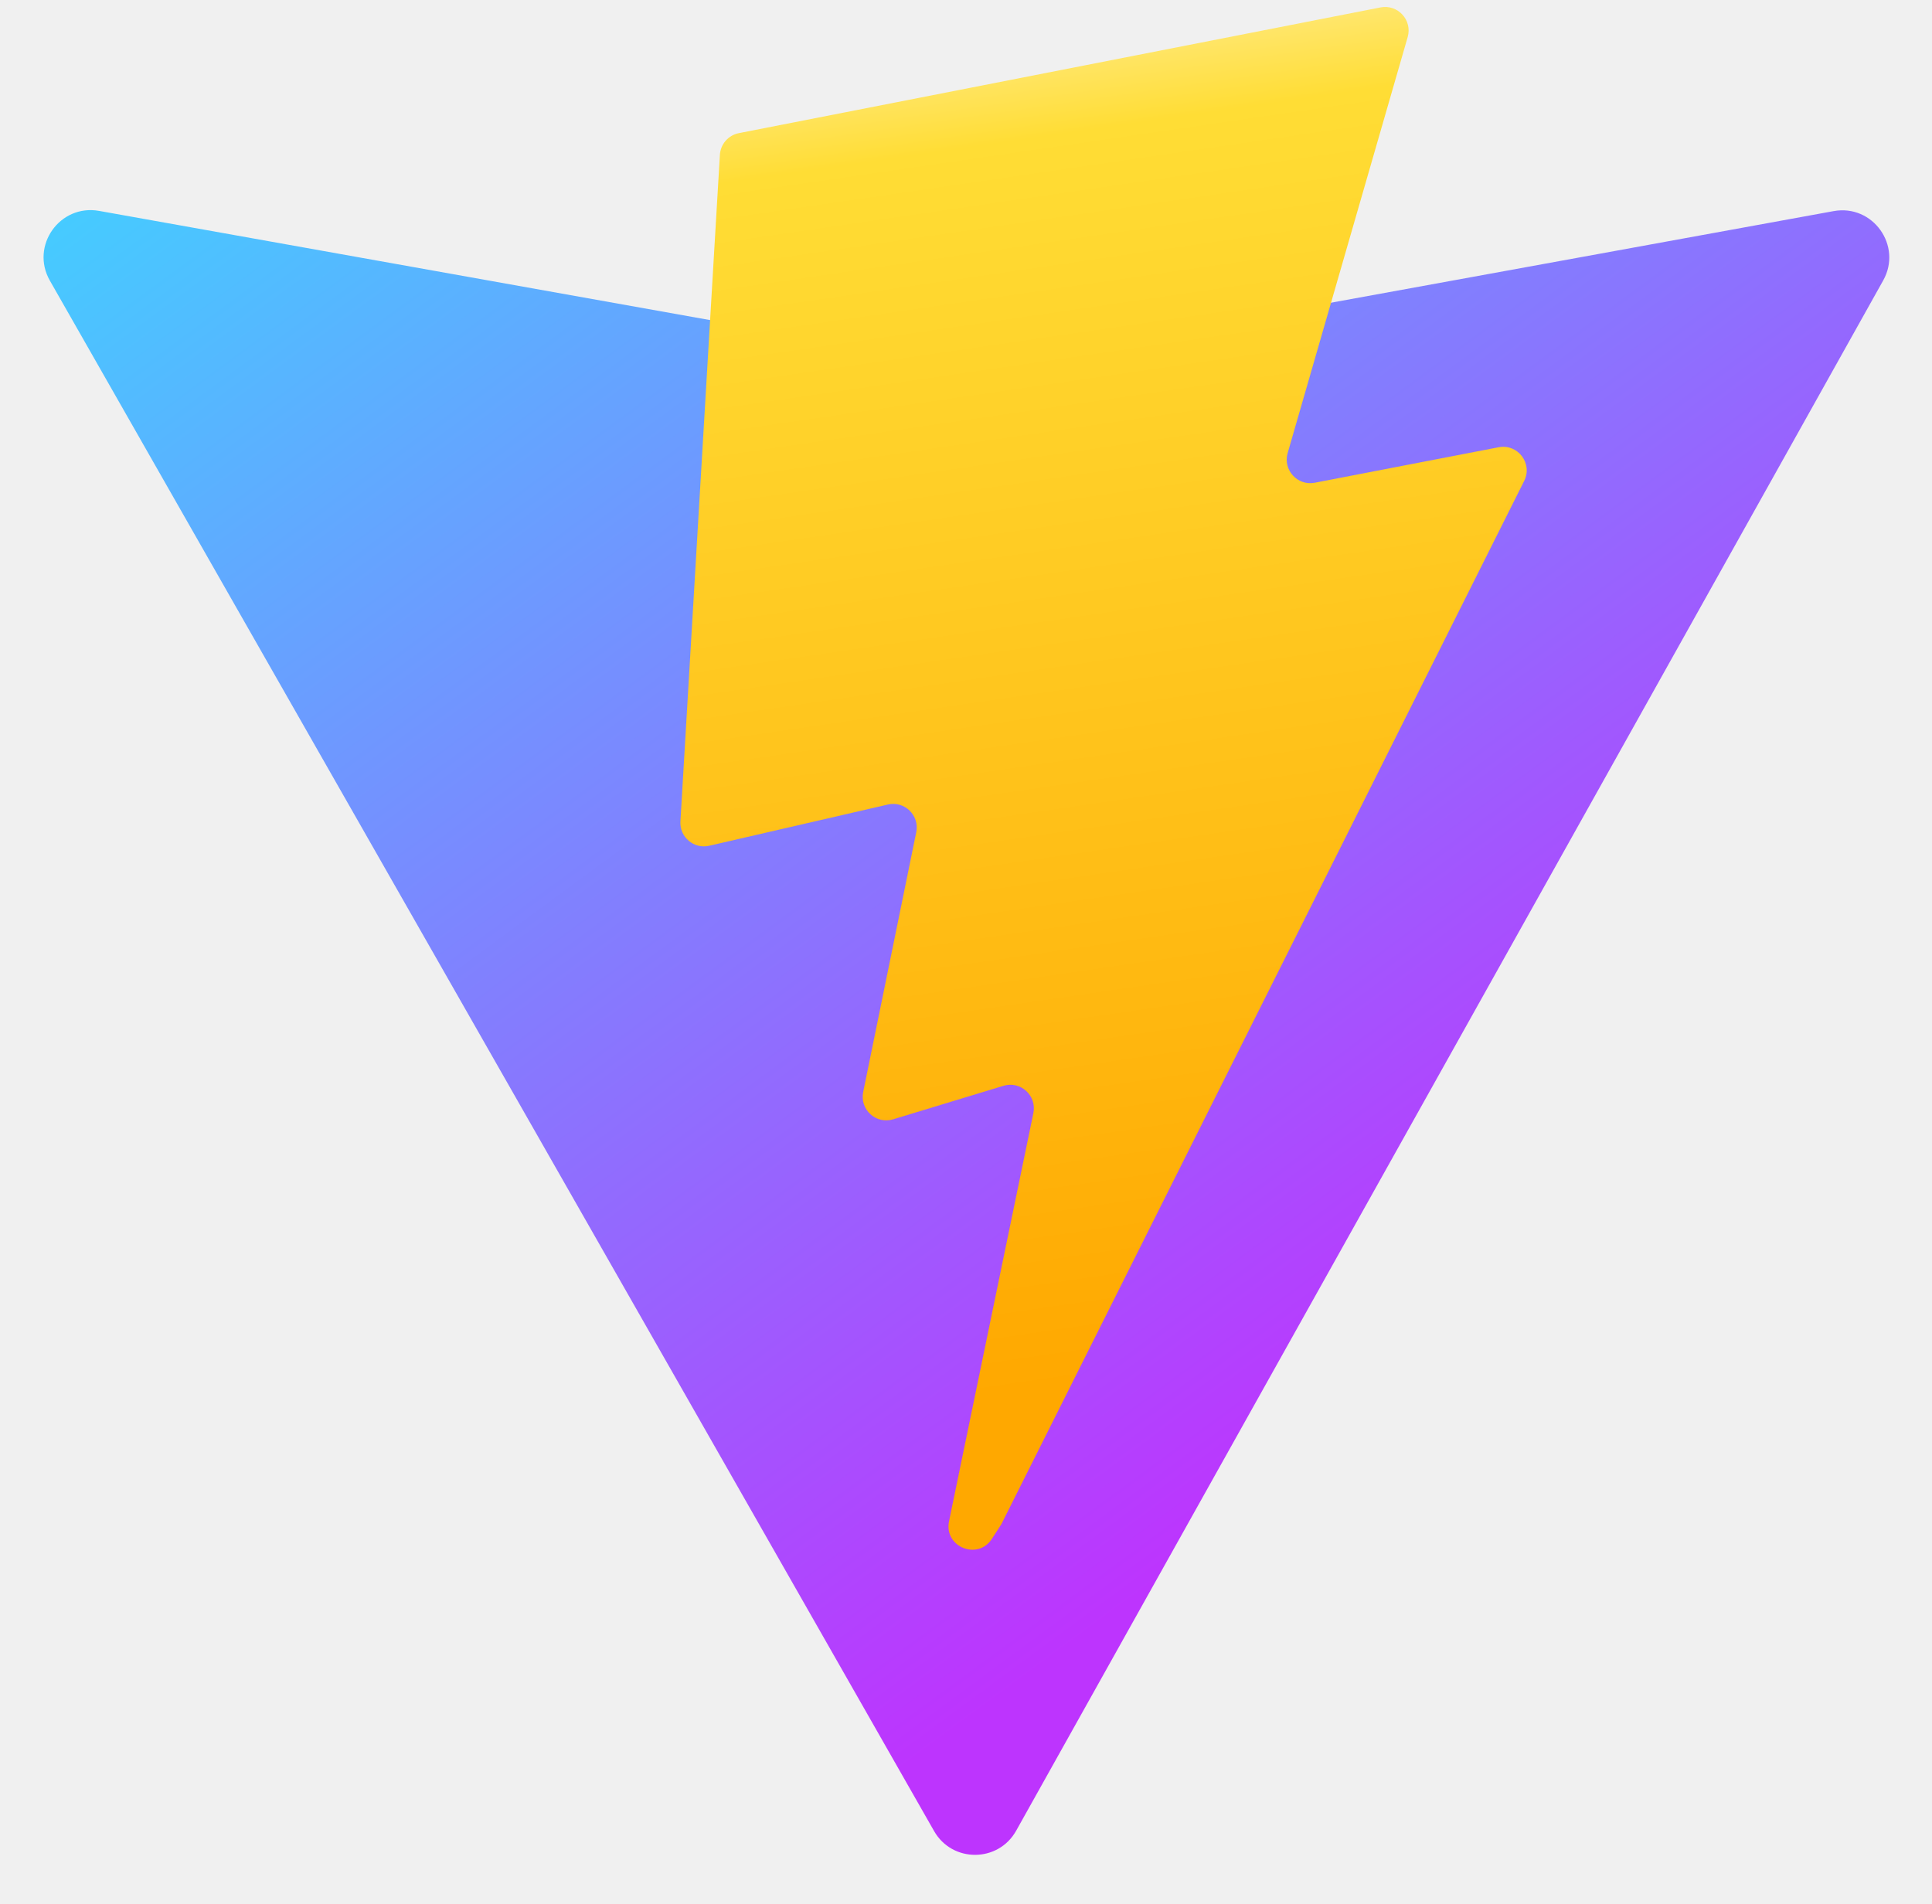
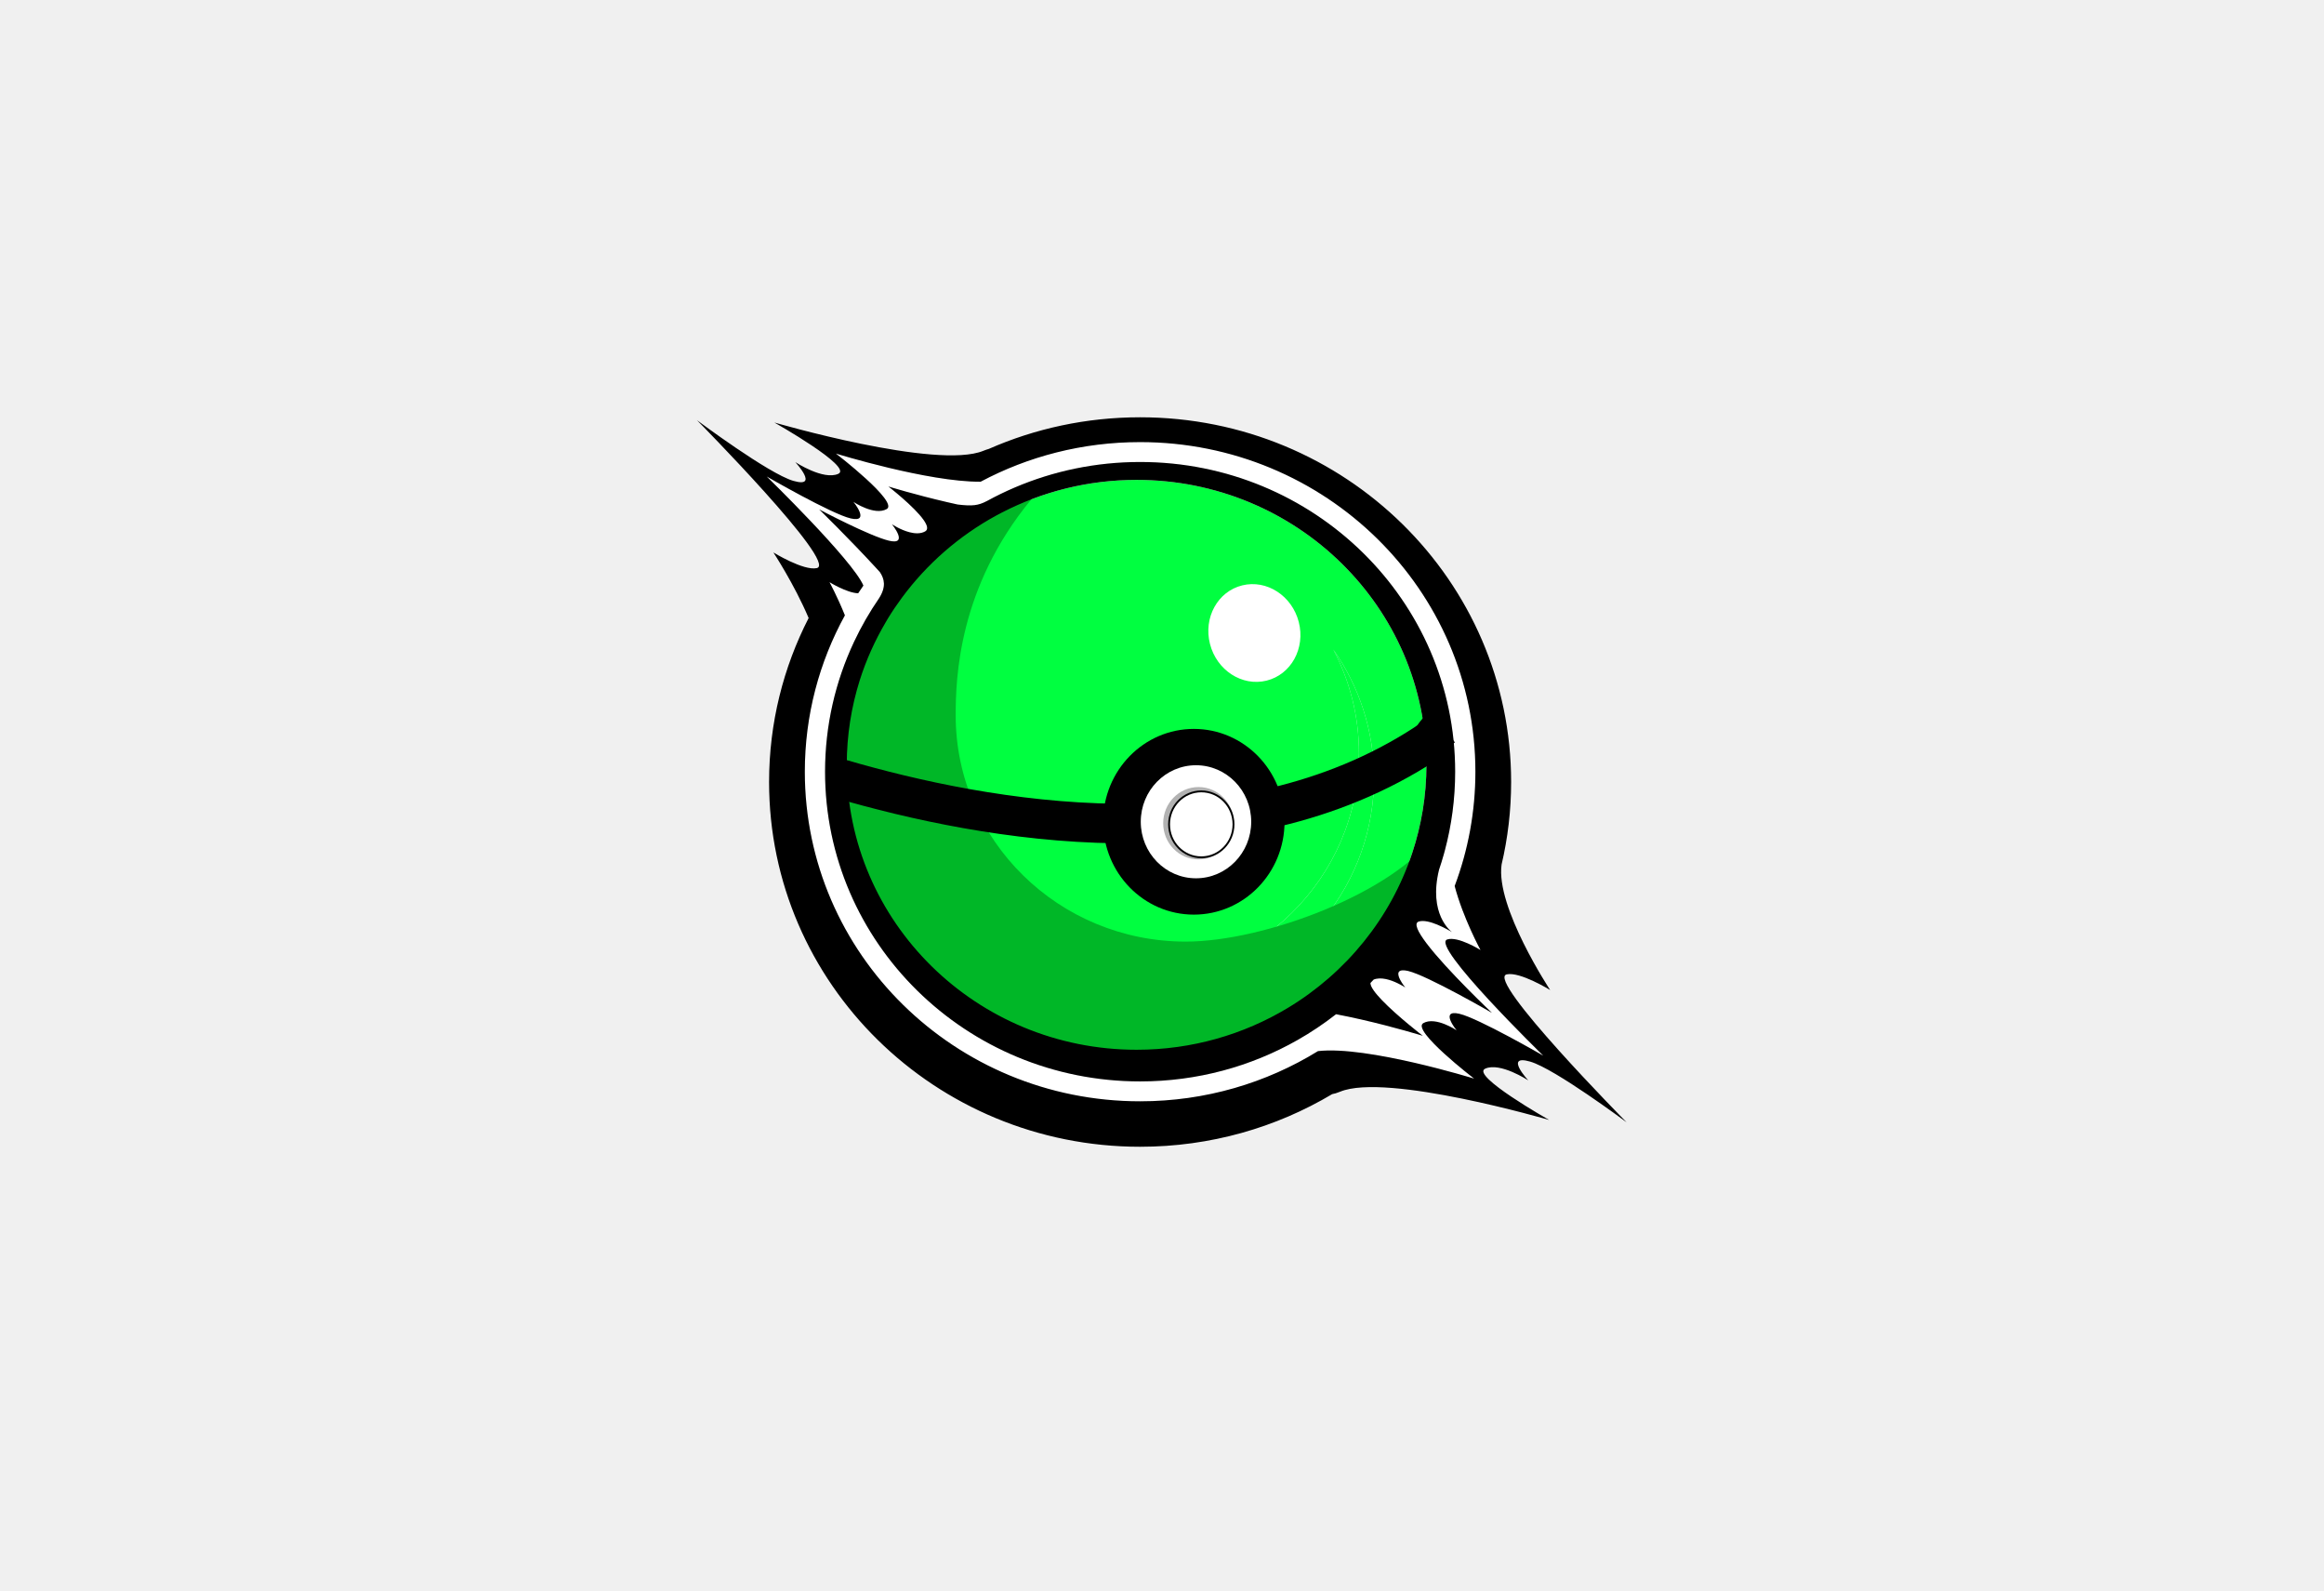
- <svg xmlns="http://www.w3.org/2000/svg" width="410" height="404" viewBox="0 0 410 404" fill="none">
-   <path d="M399.641 59.525L215.643 388.545C211.844 395.338 202.084 395.378 198.228 388.618L10.582 59.556C6.381 52.19 12.68 43.267 21.028 44.759L205.223 77.682C206.398 77.892 207.601 77.89 208.776 77.676L389.119 44.806C397.439 43.289 403.768 52.143 399.641 59.525Z" fill="url(#paint0_linear)" />
-   <path d="M292.965 1.574L156.801 28.255C154.563 28.694 152.906 30.59 152.771 32.866L144.395 174.33C144.198 177.662 147.258 180.248 150.51 179.498L188.42 170.749C191.967 169.931 195.172 173.055 194.443 176.622L183.18 231.775C182.422 235.487 185.907 238.661 189.532 237.56L212.947 230.446C216.577 229.344 220.065 232.527 219.297 236.242L201.398 322.875C200.278 328.294 207.486 331.249 210.492 326.603L212.5 323.5L323.454 102.072C325.312 98.365 322.108 94.137 318.036 94.923L279.014 102.454C275.347 103.161 272.227 99.746 273.262 96.158L298.731 7.867C299.767 4.273 296.636 0.855 292.965 1.574Z" fill="url(#paint1_linear)" />
+ <svg xmlns="http://www.w3.org/2000/svg" id="_ƒŒƒCƒ__1" data-name="ƒŒƒCƒ„[_1" viewBox="0 0 5000 3422">
  <defs>
-     <linearGradient id="paint0_linear" x1="6" y1="33" x2="235" y2="344" gradientUnits="userSpaceOnUse">
-       <stop stop-color="#41D1FF" />
-       <stop offset="1" stop-color="#BD34FE" />
-     </linearGradient>
-     <linearGradient id="paint1_linear" x1="194.651" y1="8.818" x2="236.076" y2="292.989" gradientUnits="userSpaceOnUse">
-       <stop stop-color="#FFEA83" />
-       <stop offset="0.083" stop-color="#FFDD35" />
-       <stop offset="1" stop-color="#FFA800" />
-     </linearGradient>
+     <style>
+       .cls-1, .cls-2 {
+         fill: #fff;
+       }
+ 
+       .cls-3 {
+         fill: #00ff40;
+       }
+ 
+       .cls-2 {
+         stroke-width: 4px;
+       }
+ 
+       .cls-2, .cls-4 {
+         stroke: #000;
+         stroke-miterlimit: 10;
+       }
+ 
+       .cls-5 {
+         fill: #b2b2b2;
+       }
+ 
+       .cls-6 {
+         fill: #00b727;
+       }
+ 
+       .cls-4 {
+         fill: none;
+         stroke-width: 85px;
+       }
+     </style>
  </defs>
+   <path class="cls-1" d="M3062.19,2200.6c26.49-14.97,71.58,15.43,71.58,15.43,0,0-37.46-45.63,6.06-35.51,41.12,9.56,180.49,90.09,180.49,90.09,0,0-244.23-237.77-206.63-249.97,23.11-7.52,71.6,22.74,71.6,22.74,0,0-37.37-68.48-55.64-137.67,28.83-76.61,44.6-159.43,44.6-245.89,0-391.53-322.96-708.92-721.35-708.92-124.22,0-241.1,30.86-343.14,85.2-112.85.84-311.36-60.57-311.36-60.57,0,0,135.81,104.4,109.32,119.37-26.48,14.98-71.57-15.43-71.57-15.43,0,0,37.47,45.63-6.07,35.51-41.12-9.56-180.5-90.09-180.5-90.09,0,0,184.37,179.5,207.99,234.55-3.82,5.48-7.58,11-11.25,16.59-24.76-.87-61.7-23.91-61.7-23.91,0,0,16.64,30.52,33.14,71.36-54.99,100.08-86.22,214.62-86.22,336.34,0,391.53,322.95,708.92,721.35,708.92,140.6,0,271.78-39.57,382.71-107.95,105.42-12.11,335.9,59.19,335.9,59.19,0,0-135.81-104.41-109.33-119.37ZM2928.54,2192.75c-17.5-3.99-35.74-7.85-54.06-11.32-26.13,20.42-53.82,39.01-82.89,55.51-99.65,56.61-215.31,89.01-338.69,89.01-374.35,0-677.82-298.25-677.82-666.14,0-99.9,22.42-194.64,62.51-279.68,15.35-32.57,33.26-63.73,53.55-93.19h0c16.13-25.29,11.42-42.02,2.03-56.3-2.56-2.83-5.15-5.66-7.76-8.51-57.81-63.01-122.92-126.41-122.92-126.41,0,0,109.22,57.75,150.34,67.31,43.52,10.11,6.06-35.51,6.06-35.51,0,0,18.21,12.24,38.28,17.35,11.52,2.93,23.65,3.53,33.31-1.93,7.29-4.12,4.53-13.32-3.26-24.47-20.49-29.3-75.9-72.12-75.9-72.12,0,0,56.57,17.49,126.44,33.69,7.42,1.72,14.95,3.42,22.62,5.09,31.34,3.74,44.19,2.37,62.89-7.51.16-.09.27-.1.42-.18,19.33-10.58,39.24-20.25,59.67-28.97,82.62-35.23,173.76-54.8,269.56-54.8,374.35,0,677.82,298.24,677.82,666.14,0,58.49-7.7,115.2-22.11,169.25-.7,2.64-1.43,5.27-2.18,7.9h.05c-.08.21-.14.42-.22.63-3.13,11.14-6.54,22.17-10.24,33.08-11.67,47.74-5.34,80.8,4.22,102.16,10.06,22.47,23.69,32,23.69,32,0,0-14.76-9.19-31.87-16.19-13.91-5.69-29.37-9.92-39.73-6.55-11.1,3.6-1.84,22.25,16.63,46.66,44.08,58.29,140.96,149.74,140.96,149.74,0,0-139.38-80.54-180.5-90.1-.59-.14-1.11-.22-1.67-.34-23.45-4.89-21.42,7.67-15.41,19.27,4.44,8.57,11.02,16.59,11.02,16.59,0,0-6.99-4.68-17.02-9.46-14.44-6.88-35.19-13.87-50.98-7.55-2.29,2.47-4.61,4.91-6.93,7.35-.21,8.03,10.07,21.65,24.56,36.76,33.17,34.6,88.11,76.85,88.11,76.85,0,0-59.89-18.53-132.57-35.11Z" />
+   <path class="cls-3" d="M2445.37,1032.18c-104.47,0-202.87,25.38-289.37,70.01-4.26,2.19-8.5,4.4-12.69,6.68-80.12,43.69-149.34,104.22-202.87,176.72-10.65,14.43-20.74,29.28-30.1,44.62-1.66,2.72-3.21,5.52-4.84,8.26-22.94,38.94-41.8,80.5-55.65,124.25-18.23,57.59-28.05,118.82-28.05,182.31,0,338.46,279.18,612.84,623.58,612.84,119.32,0,230.77-32.97,325.53-90.09,125.19-75.46,221.09-193.15,267.39-332.87,19.82-59.8,30.67-123.58,30.67-189.88,0-338.47-279.19-612.85-623.59-612.85ZM2723.07,2085.91c-75.97,46.66-165.68,73.71-261.87,73.71-191.55,0-357.56-107-439.85-263.45,89.3,127.05,238.42,210.34,407.43,210.34,273.35,0,494.96-217.78,494.96-486.41,0-80.4-19.97-156.15-55.1-222.97,55.13,78.45,87.5,173.53,87.5,276.08,0,55.47-9.58,108.72-26.97,158.39-37.22,106.22-110.75,195.76-206.1,254.31Z" />
+   <path class="cls-3" d="M2868.64,1397.14c35.13,66.82,55.1,142.57,55.1,222.97,0,268.63-221.6,486.41-494.96,486.41-169.01,0-318.13-83.3-407.43-210.34,82.29,156.45,248.3,263.45,439.85,263.45,96.19,0,185.9-27.05,261.87-73.71,95.34-58.55,168.87-148.1,206.1-254.31,17.4-49.67,26.97-102.91,26.97-158.39,0-102.55-32.37-197.63-87.5-276.08Z" />
+   <path class="cls-6" d="M2219,1073.86c-157,189.62-162.87,384.57-162.87,464.97,0,268.63,221.6,486.41,494.96,486.41,169.01,0,448.61-105.15,537.92-232.2-82.29,156.45-291,474.54-470,483.38-96.07,4.75-441.15-10.87-512.2-64.49-83.8-63.24-178.58-144.68-215.8-250.89-17.4-49.67-77.47-172.73-83-227.94-36-359.59,256.89-666.12,411-659.25Z" />
+   <path class="cls-4" d="M1808,1675.14c314.01,91.74,852.4,189.9,1259-75.65,22.24-14.52,15.26-19.41,37-36.35" />
+   <ellipse cx="2568.5" cy="1767.49" rx="195.15" ry="199.72" />
+   <ellipse class="cls-1" cx="2573.12" cy="1767.49" rx="118.8" ry="121.58" />
+   <ellipse class="cls-5" cx="2578.59" cy="1770.64" rx="76.03" ry="77.81" />
+   <ellipse class="cls-2" cx="2584.53" cy="1773.04" rx="69.3" ry="70.92" />
+   <g>
+     <path d="M3195.34,2298.53c32.09-14.59,92.67,25.21,92.67,25.21,0,0-52.51-56.62,3.93-40.44,53.31,15.29,207.56,130.56,207.56,130.56,0,0-304.37-307.89-257.86-318.13,28.6-6.3,93.46,33.68,93.46,33.68,0,0-117.61-178.08-104.5-269.81l-.02.02c13.45-57.07,20.55-116.52,20.55-177.62,0-433.25-357.38-784.48-798.24-784.48-116.02,0-226.23,24.36-325.7,68.1-3.38.93-7.06,2.15-11.44,3.95-100.22,41.35-449.74-60.83-449.74-60.83,0,0,169.73,95.78,137.63,110.35-32.07,14.58-92.66-25.21-92.66-25.21,0,0,52.51,56.62-3.93,40.44-53.31-15.29-207.56-130.56-207.56-130.56,0,0,304.38,307.89,257.86,318.13-28.59,6.3-93.47-33.68-93.47-33.68,0,0,44.66,67.66,75.88,141.06-54.41,106.04-85.11,225.86-85.11,352.73,0,433.26,357.39,784.49,798.24,784.49,151.26,0,292.7-41.36,413.24-113.18,4.52-.73,10.08-2.36,17.09-5.25,100.23-41.35,449.74,60.83,449.74,60.83,0,0-169.73-95.78-137.64-110.35ZM2835.61,2260.79c-110.92,68.38-242.1,107.95-382.71,107.95-398.4,0-721.35-317.39-721.35-708.92,0-121.72,31.23-236.26,86.22-336.34-16.5-40.84-33.14-71.36-33.14-71.36,0,0,36.94,23.04,61.7,23.91,3.67-5.59,7.43-11.11,11.25-16.59-23.63-55.05-207.99-234.55-207.99-234.55,0,0,139.38,80.53,180.5,90.09,43.53,10.11,6.07-35.51,6.07-35.51,0,0,45.09,30.4,71.57,15.43,26.49-14.96-109.32-119.37-109.32-119.37,0,0,198.51,61.41,311.36,60.57,102.04-54.34,218.92-85.2,343.14-85.2,398.39,0,721.35,317.39,721.35,708.92,0,86.45-15.77,169.28-44.6,245.89,18.26,69.19,55.64,137.67,55.64,137.67,0,0-48.49-30.25-71.6-22.74-37.61,12.2,206.63,249.97,206.63,249.97,0,0-139.38-80.54-180.49-90.09-43.52-10.11-6.06,35.51-6.06,35.51,0,0-45.09-30.4-71.58-15.43-26.49,14.97,109.33,119.37,109.33,119.37,0,0-230.48-71.3-335.9-59.19Z" />
+     <path d="M2973,2151.02c-14.49-15.11-24.77-28.73-24.56-36.76,2.32-2.44,4.64-4.88,6.93-7.35,15.79-6.31,36.54.67,50.98,7.55,10.03,4.78,17.02,9.46,17.02,9.46,0,0-6.58-8.02-11.02-16.59-6-11.59-8.04-24.15,15.41-19.27.56.12,1.08.21,1.67.34,41.12,9.56,180.5,90.1,180.5,90.1,0,0-96.88-91.45-140.96-149.74-18.47-24.42-27.73-43.06-16.63-46.66,10.36-3.37,25.82.86,39.73,6.55,17.1,6.99,31.87,16.19,31.87,16.19,0,0-13.62-9.53-23.69-32-9.56-21.36-15.89-54.42-4.22-102.16,3.7-10.9,7.11-21.93,10.24-33.08.08-.21.14-.41.22-.63h-.05c.74-2.63,1.47-5.26,2.18-7.9,14.41-54.05,22.11-110.76,22.11-169.25,0-367.9-303.47-666.14-677.82-666.14-95.8,0-186.94,19.57-269.56,54.8-20.43,8.72-40.34,18.39-59.67,28.97-.15.08-.26.09-.42.18-18.7,9.88-31.55,11.25-62.89,7.51-7.67-1.66-15.2-3.37-22.62-5.09-69.87-16.2-126.44-33.69-126.44-33.69,0,0,55.41,42.83,75.9,72.12,7.79,11.14,10.56,20.34,3.26,24.47-9.66,5.46-21.79,4.86-33.31,1.93-20.07-5.1-38.28-17.35-38.28-17.35,0,0,37.47,45.63-6.06,35.51-41.12-9.57-150.34-67.31-150.34-67.31,0,0,65.11,63.4,122.92,126.41,2.61,2.84,5.2,5.67,7.76,8.51,9.39,14.28,14.1,31.01-2.03,56.3h0c-20.29,29.46-38.2,60.63-53.55,93.19-40.09,85.05-62.51,179.79-62.51,279.68,0,367.89,303.47,666.14,677.82,666.14,123.38,0,239.04-32.41,338.69-89.01,29.06-16.51,56.76-35.09,82.89-55.51,18.32,3.47,36.56,7.33,54.06,11.32,72.68,16.58,132.57,35.11,132.57,35.11,0,0-54.94-42.25-88.11-76.85ZM2445.37,2257.86c-344.39,0-623.58-274.38-623.58-612.84,0-63.48,9.82-124.71,28.05-182.31,13.86-43.75,32.71-85.31,55.65-124.25,1.62-2.75,3.18-5.54,4.84-8.26,9.36-15.34,19.45-30.19,30.1-44.62,53.53-72.5,122.76-133.03,202.87-176.72,4.2-2.28,8.44-4.49,12.69-6.68,86.5-44.63,184.9-70.01,289.37-70.01,344.41,0,623.59,274.38,623.59,612.85,0,66.3-10.85,130.08-30.67,189.88-46.3,139.72-142.2,257.41-267.39,332.87-94.76,57.12-206.22,90.09-325.53,90.09Z" />
+   </g>
+   <path class="cls-1" d="M2603.22,1385.06c14.45,56.58,68.95,91.89,121.71,78.88,52.76-13.01,83.82-69.42,69.36-126-14.45-56.58-68.95-91.89-121.71-78.88-52.76,13.01-83.82,69.42-69.36,126Z" />
</svg>
